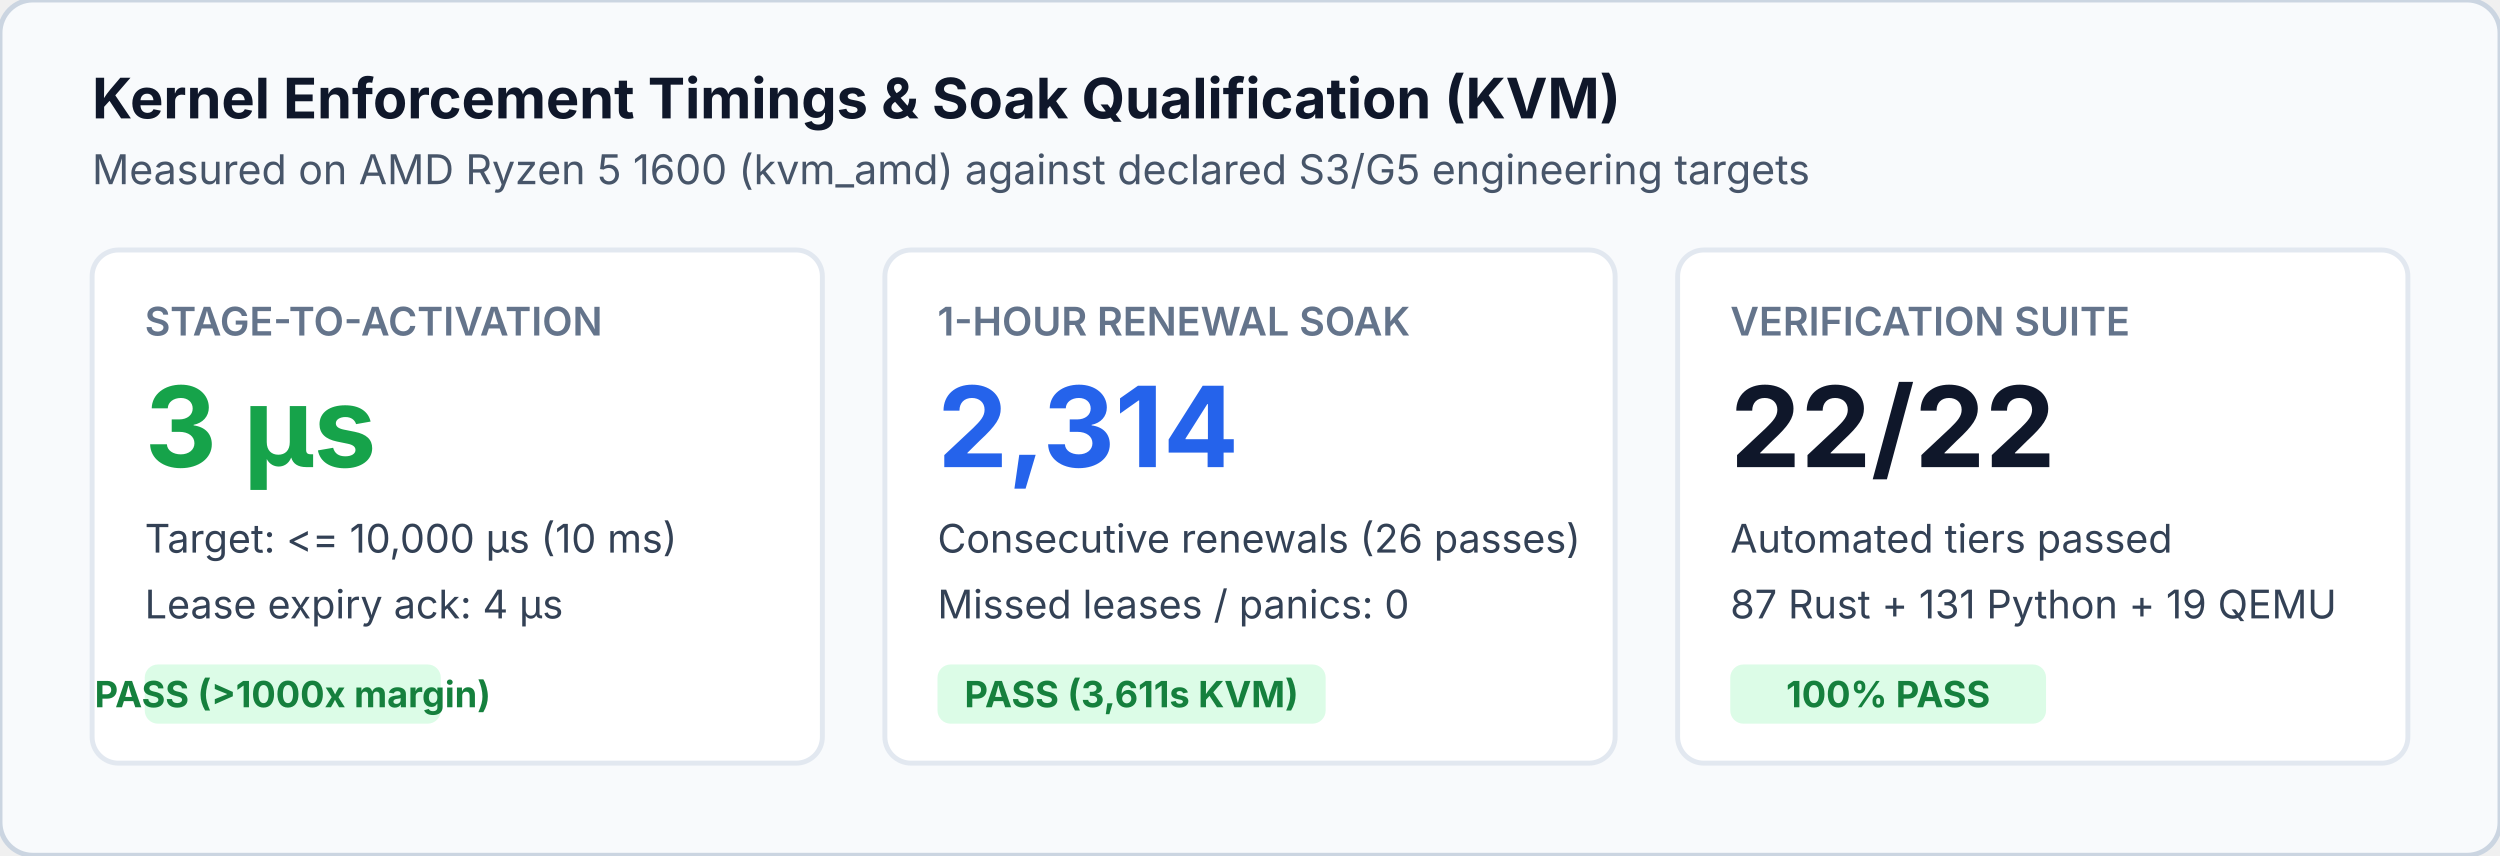
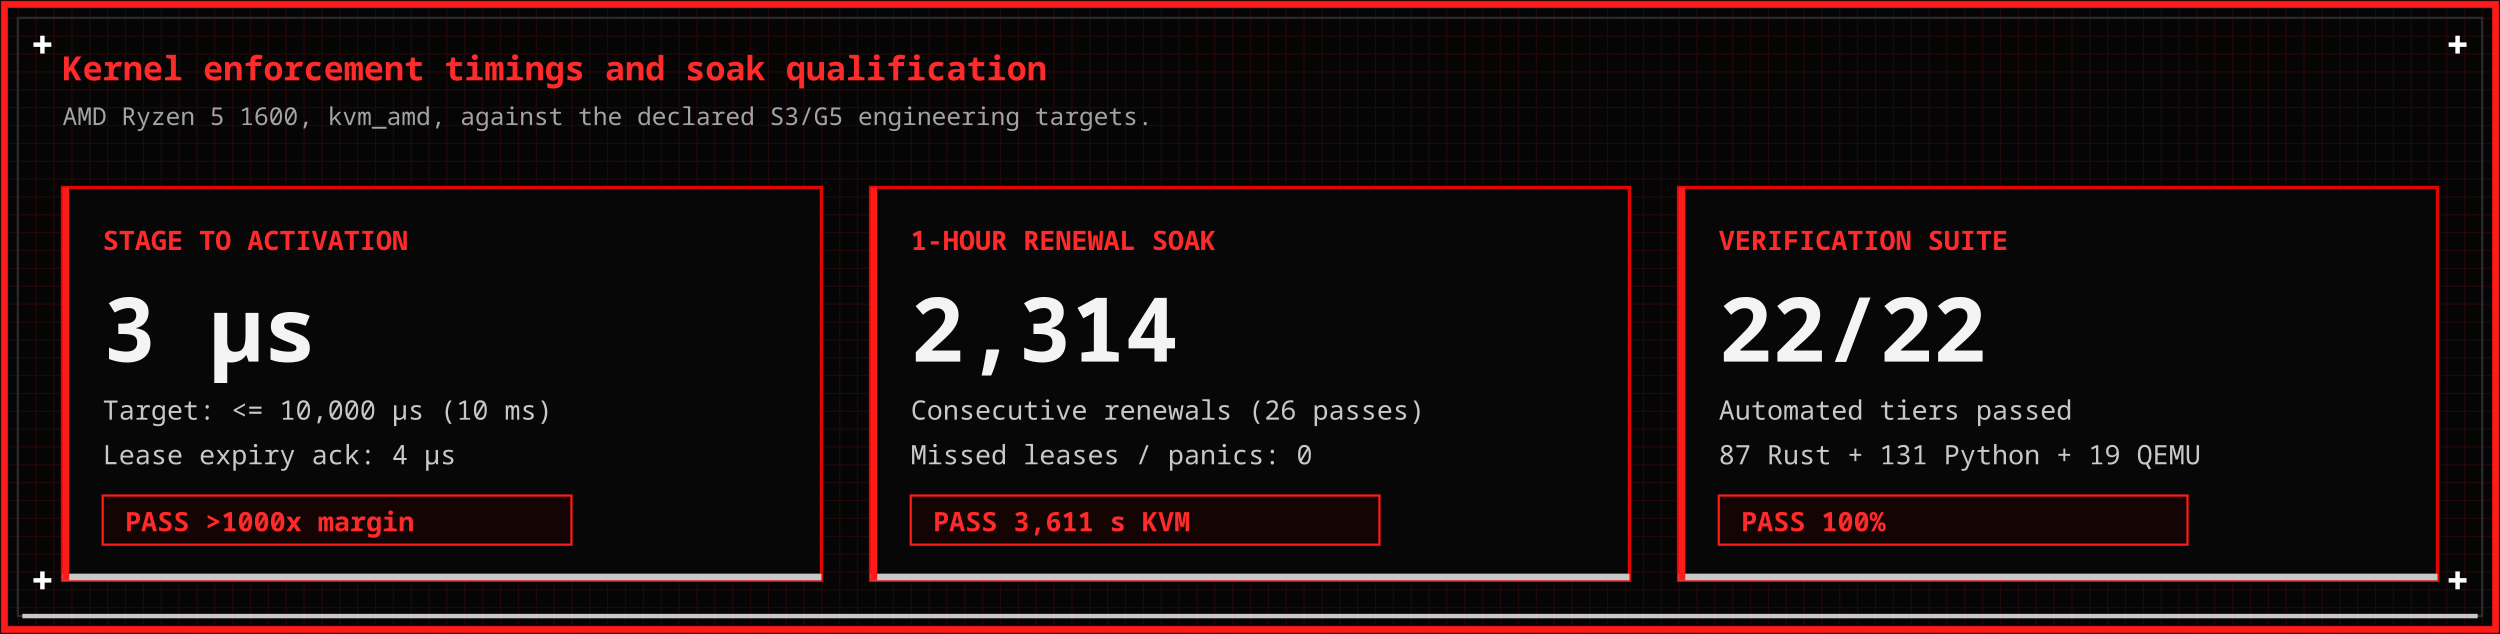
- <svg xmlns="http://www.w3.org/2000/svg" width="760" height="260" viewBox="0 0 760 260" font-family="Inter, -apple-system, BlinkMacSystemFont, Segoe UI, sans-serif">
-   <rect width="760" height="260" rx="10" fill="#f8fafc" stroke="#cbd5e1" stroke-width="1.5" />
-   <text x="28" y="36" font-size="17" font-weight="700" fill="#0f172a">Kernel Enforcement Timings &amp; Soak Qualification (KVM)</text>
-   <text x="28" y="56" font-size="12.5" fill="#475569">Measured on AMD Ryzen 5 1600 (kvm_amd) against declared S3/G5 engineering targets</text>
-   <rect x="28" y="76" width="222" height="156" rx="8" fill="#ffffff" stroke="#e2e8f0" stroke-width="1.5" />
-   <text x="44" y="102" font-size="12" font-weight="600" fill="#64748b">STAGE-TO-ACTIVATION</text>
-   <text x="44" y="142" font-size="34" font-weight="700" fill="#16a34a">3 µs</text>
-   <text x="44" y="168" font-size="12" fill="#334155">Target: &lt;= 10,000 µs (10 ms)</text>
-   <text x="44" y="188" font-size="12" fill="#334155">Lease expiry ack: 4 µs</text>
-   <rect x="44" y="202" width="90" height="18" rx="4" fill="#dcfce7" />
-   <text x="89" y="215" text-anchor="middle" font-size="11" font-weight="700" fill="#15803d">PASS (&gt;1000x margin)</text>
-   <rect x="269" y="76" width="222" height="156" rx="8" fill="#ffffff" stroke="#e2e8f0" stroke-width="1.5" />
-   <text x="285" y="102" font-size="12" font-weight="600" fill="#64748b">1-HOUR RENEWAL SOAK</text>
-   <text x="285" y="142" font-size="34" font-weight="700" fill="#2563eb">2,314</text>
-   <text x="285" y="168" font-size="12" fill="#334155">Consecutive renewals (26 passes)</text>
-   <text x="285" y="188" font-size="12" fill="#334155">Missed leases / panics: 0</text>
-   <rect x="285" y="202" width="118" height="18" rx="4" fill="#dcfce7" />
-   <text x="344" y="215" text-anchor="middle" font-size="11" font-weight="700" fill="#15803d">PASS (3,611s KVM)</text>
-   <rect x="510" y="76" width="222" height="156" rx="8" fill="#ffffff" stroke="#e2e8f0" stroke-width="1.5" />
-   <text x="526" y="102" font-size="12" font-weight="600" fill="#64748b">VERIFICATION SUITE</text>
-   <text x="526" y="142" font-size="34" font-weight="700" fill="#0f172a">22/22</text>
-   <text x="526" y="168" font-size="12" fill="#334155">Automated tiers passed</text>
-   <text x="526" y="188" font-size="12" fill="#334155">87 Rust + 131 Python + 19 QEMU</text>
-   <rect x="526" y="202" width="96" height="18" rx="4" fill="#dcfce7" />
-   <text x="574" y="215" text-anchor="middle" font-size="11" font-weight="700" fill="#15803d">100% PASS</text>
+ <svg xmlns="http://www.w3.org/2000/svg" width="1120" height="284" viewBox="0 0 1120 284" font-family="'Noto Sans Mono', 'Liberation Mono', ui-monospace, monospace">
+   <defs>
+     <pattern id="grid" width="8" height="8" patternUnits="userSpaceOnUse">
+       <path d="M8 0 H0 V8" fill="none" stroke="#240808" stroke-width="1" />
+     </pattern>
+   </defs>
+   <rect width="1120" height="284" fill="#050505" />
+   <rect width="1120" height="284" fill="url(#grid)" />
+   <rect x="2" y="2" width="1116" height="280" fill="none" stroke="#ff1a1a" stroke-width="3" />
+   <rect x="8" y="8" width="1104" height="268" fill="none" stroke="#2a2a2a" stroke-width="1" />
+   <rect x="10" y="275" width="1100" height="2" fill="#c8c8c8" />
+   <g fill="#ffffff">
+     <rect x="18" y="16" width="2" height="8" />
+     <rect x="15" y="19" width="8" height="2" />
+     <rect x="1100" y="16" width="2" height="8" />
+     <rect x="1097" y="19" width="8" height="2" />
+     <rect x="18" y="256" width="2" height="8" />
+     <rect x="15" y="259" width="8" height="2" />
+     <rect x="1100" y="256" width="2" height="8" />
+     <rect x="1097" y="259" width="8" height="2" />
+   </g>
+   <text x="28" y="36" text-anchor="start" font-size="15" font-weight="800" fill="#ff2a2a">Kernel enforcement timings and soak qualification</text>
+   <text x="28" y="56" text-anchor="start" font-size="11" font-weight="500" fill="#a3a3a3">AMD Ryzen 5 1600, kvm_amd, against the declared S3/G5 engineering targets.</text>
+   <rect x="28" y="84" width="340" height="176" fill="#070707" stroke="#e10600" stroke-width="1.5" />
+   <rect x="28" y="257" width="340" height="3" fill="#c8c8c8" />
+   <rect x="28" y="84" width="3" height="176" fill="#ff1a1a" />
+   <text x="46" y="112" text-anchor="start" font-size="12" font-weight="700" fill="#ff2a2a">STAGE TO ACTIVATION</text>
+   <text x="46" y="162" text-anchor="start" font-size="40" font-weight="800" fill="#f4f4f4">3 µs</text>
+   <text x="46" y="188" text-anchor="start" font-size="12" font-weight="500" fill="#c8c8c8">Target: &lt;= 10,000 µs (10 ms)</text>
+   <text x="46" y="208" text-anchor="start" font-size="12" font-weight="500" fill="#c8c8c8">Lease expiry ack: 4 µs</text>
+   <rect x="46" y="222" width="210" height="22" fill="#140404" stroke="#ff1a1a" stroke-width="1" />
+   <text x="56" y="238" text-anchor="start" font-size="12" font-weight="700" fill="#ff2a2a">PASS  &gt;1000x margin</text>
+   <rect x="390" y="84" width="340" height="176" fill="#070707" stroke="#e10600" stroke-width="1.5" />
+   <rect x="390" y="257" width="340" height="3" fill="#c8c8c8" />
+   <rect x="390" y="84" width="3" height="176" fill="#ff1a1a" />
+   <text x="408" y="112" text-anchor="start" font-size="12" font-weight="700" fill="#ff2a2a">1-HOUR RENEWAL SOAK</text>
+   <text x="408" y="162" text-anchor="start" font-size="40" font-weight="800" fill="#f4f4f4">2,314</text>
+   <text x="408" y="188" text-anchor="start" font-size="12" font-weight="500" fill="#c8c8c8">Consecutive renewals (26 passes)</text>
+   <text x="408" y="208" text-anchor="start" font-size="12" font-weight="500" fill="#c8c8c8">Missed leases / panics: 0</text>
+   <rect x="408" y="222" width="210" height="22" fill="#140404" stroke="#ff1a1a" stroke-width="1" />
+   <text x="418" y="238" text-anchor="start" font-size="12" font-weight="700" fill="#ff2a2a">PASS  3,611 s KVM</text>
+   <rect x="752" y="84" width="340" height="176" fill="#070707" stroke="#e10600" stroke-width="1.5" />
+   <rect x="752" y="257" width="340" height="3" fill="#c8c8c8" />
+   <rect x="752" y="84" width="3" height="176" fill="#ff1a1a" />
+   <text x="770" y="112" text-anchor="start" font-size="12" font-weight="700" fill="#ff2a2a">VERIFICATION SUITE</text>
+   <text x="770" y="162" text-anchor="start" font-size="40" font-weight="800" fill="#f4f4f4">22/22</text>
+   <text x="770" y="188" text-anchor="start" font-size="12" font-weight="500" fill="#c8c8c8">Automated tiers passed</text>
+   <text x="770" y="208" text-anchor="start" font-size="12" font-weight="500" fill="#c8c8c8">87 Rust + 131 Python + 19 QEMU</text>
+   <rect x="770" y="222" width="210" height="22" fill="#140404" stroke="#ff1a1a" stroke-width="1" />
+   <text x="780" y="238" text-anchor="start" font-size="12" font-weight="700" fill="#ff2a2a">PASS  100%</text>
</svg>
